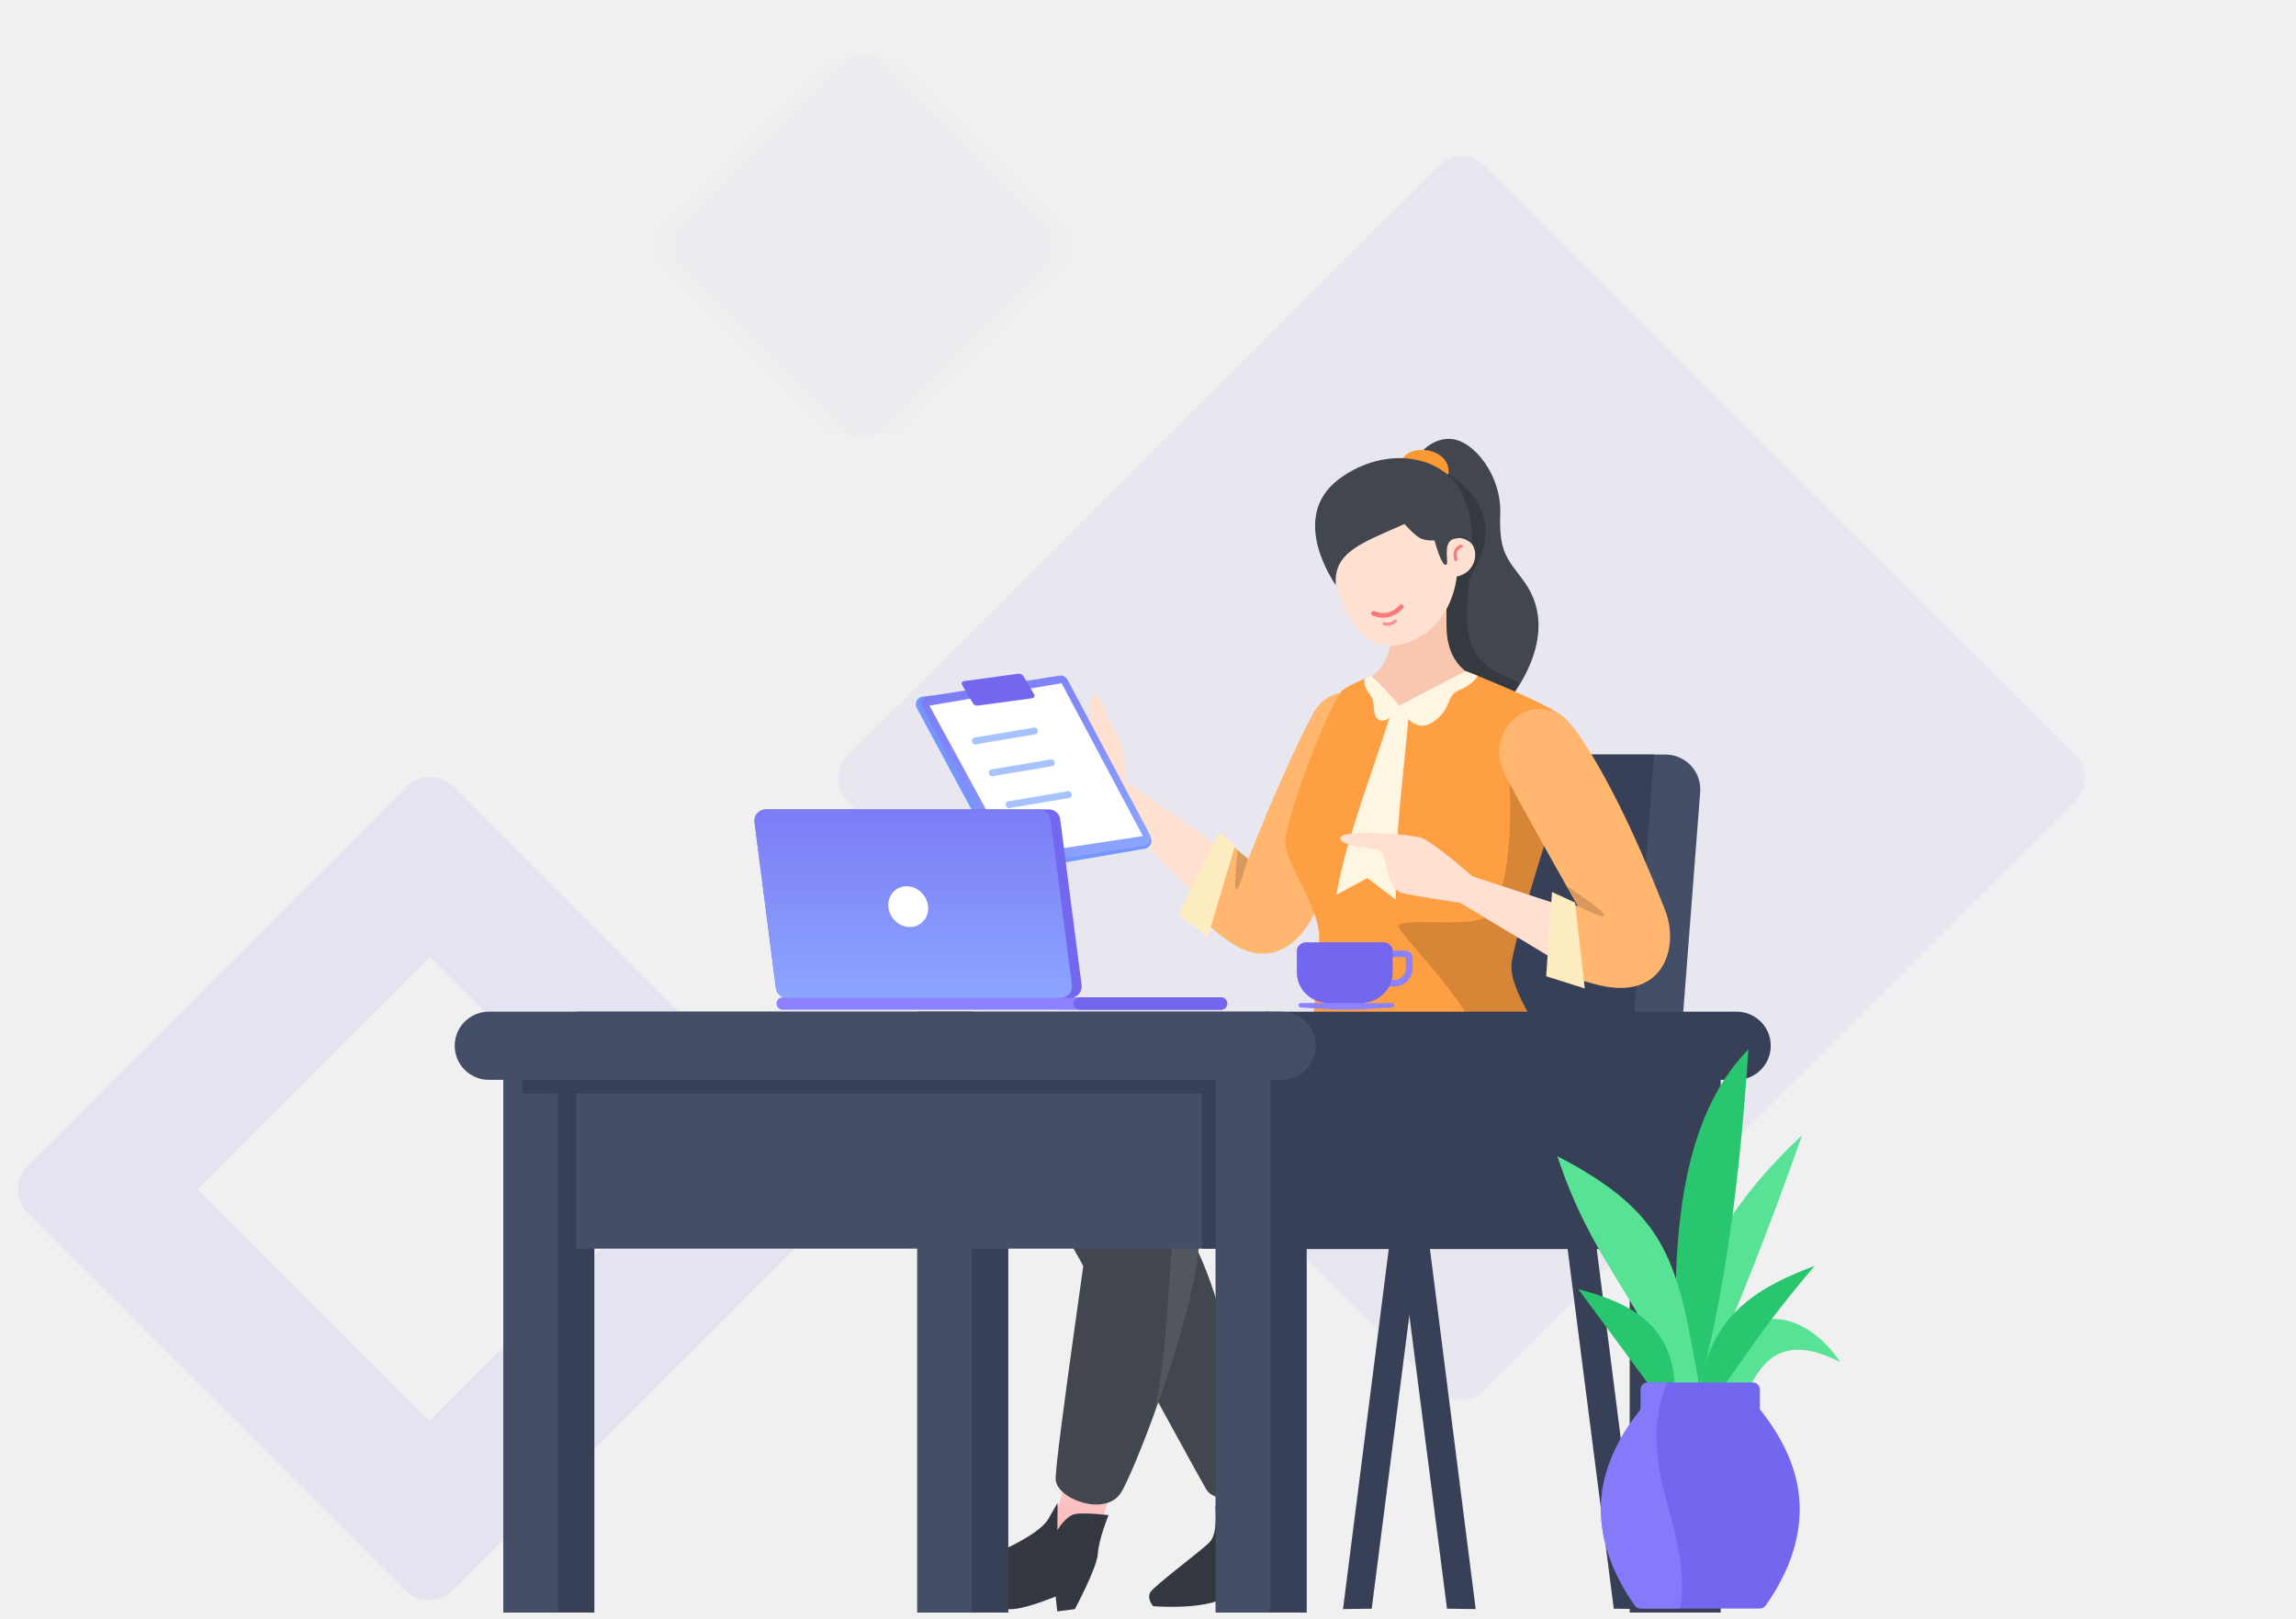
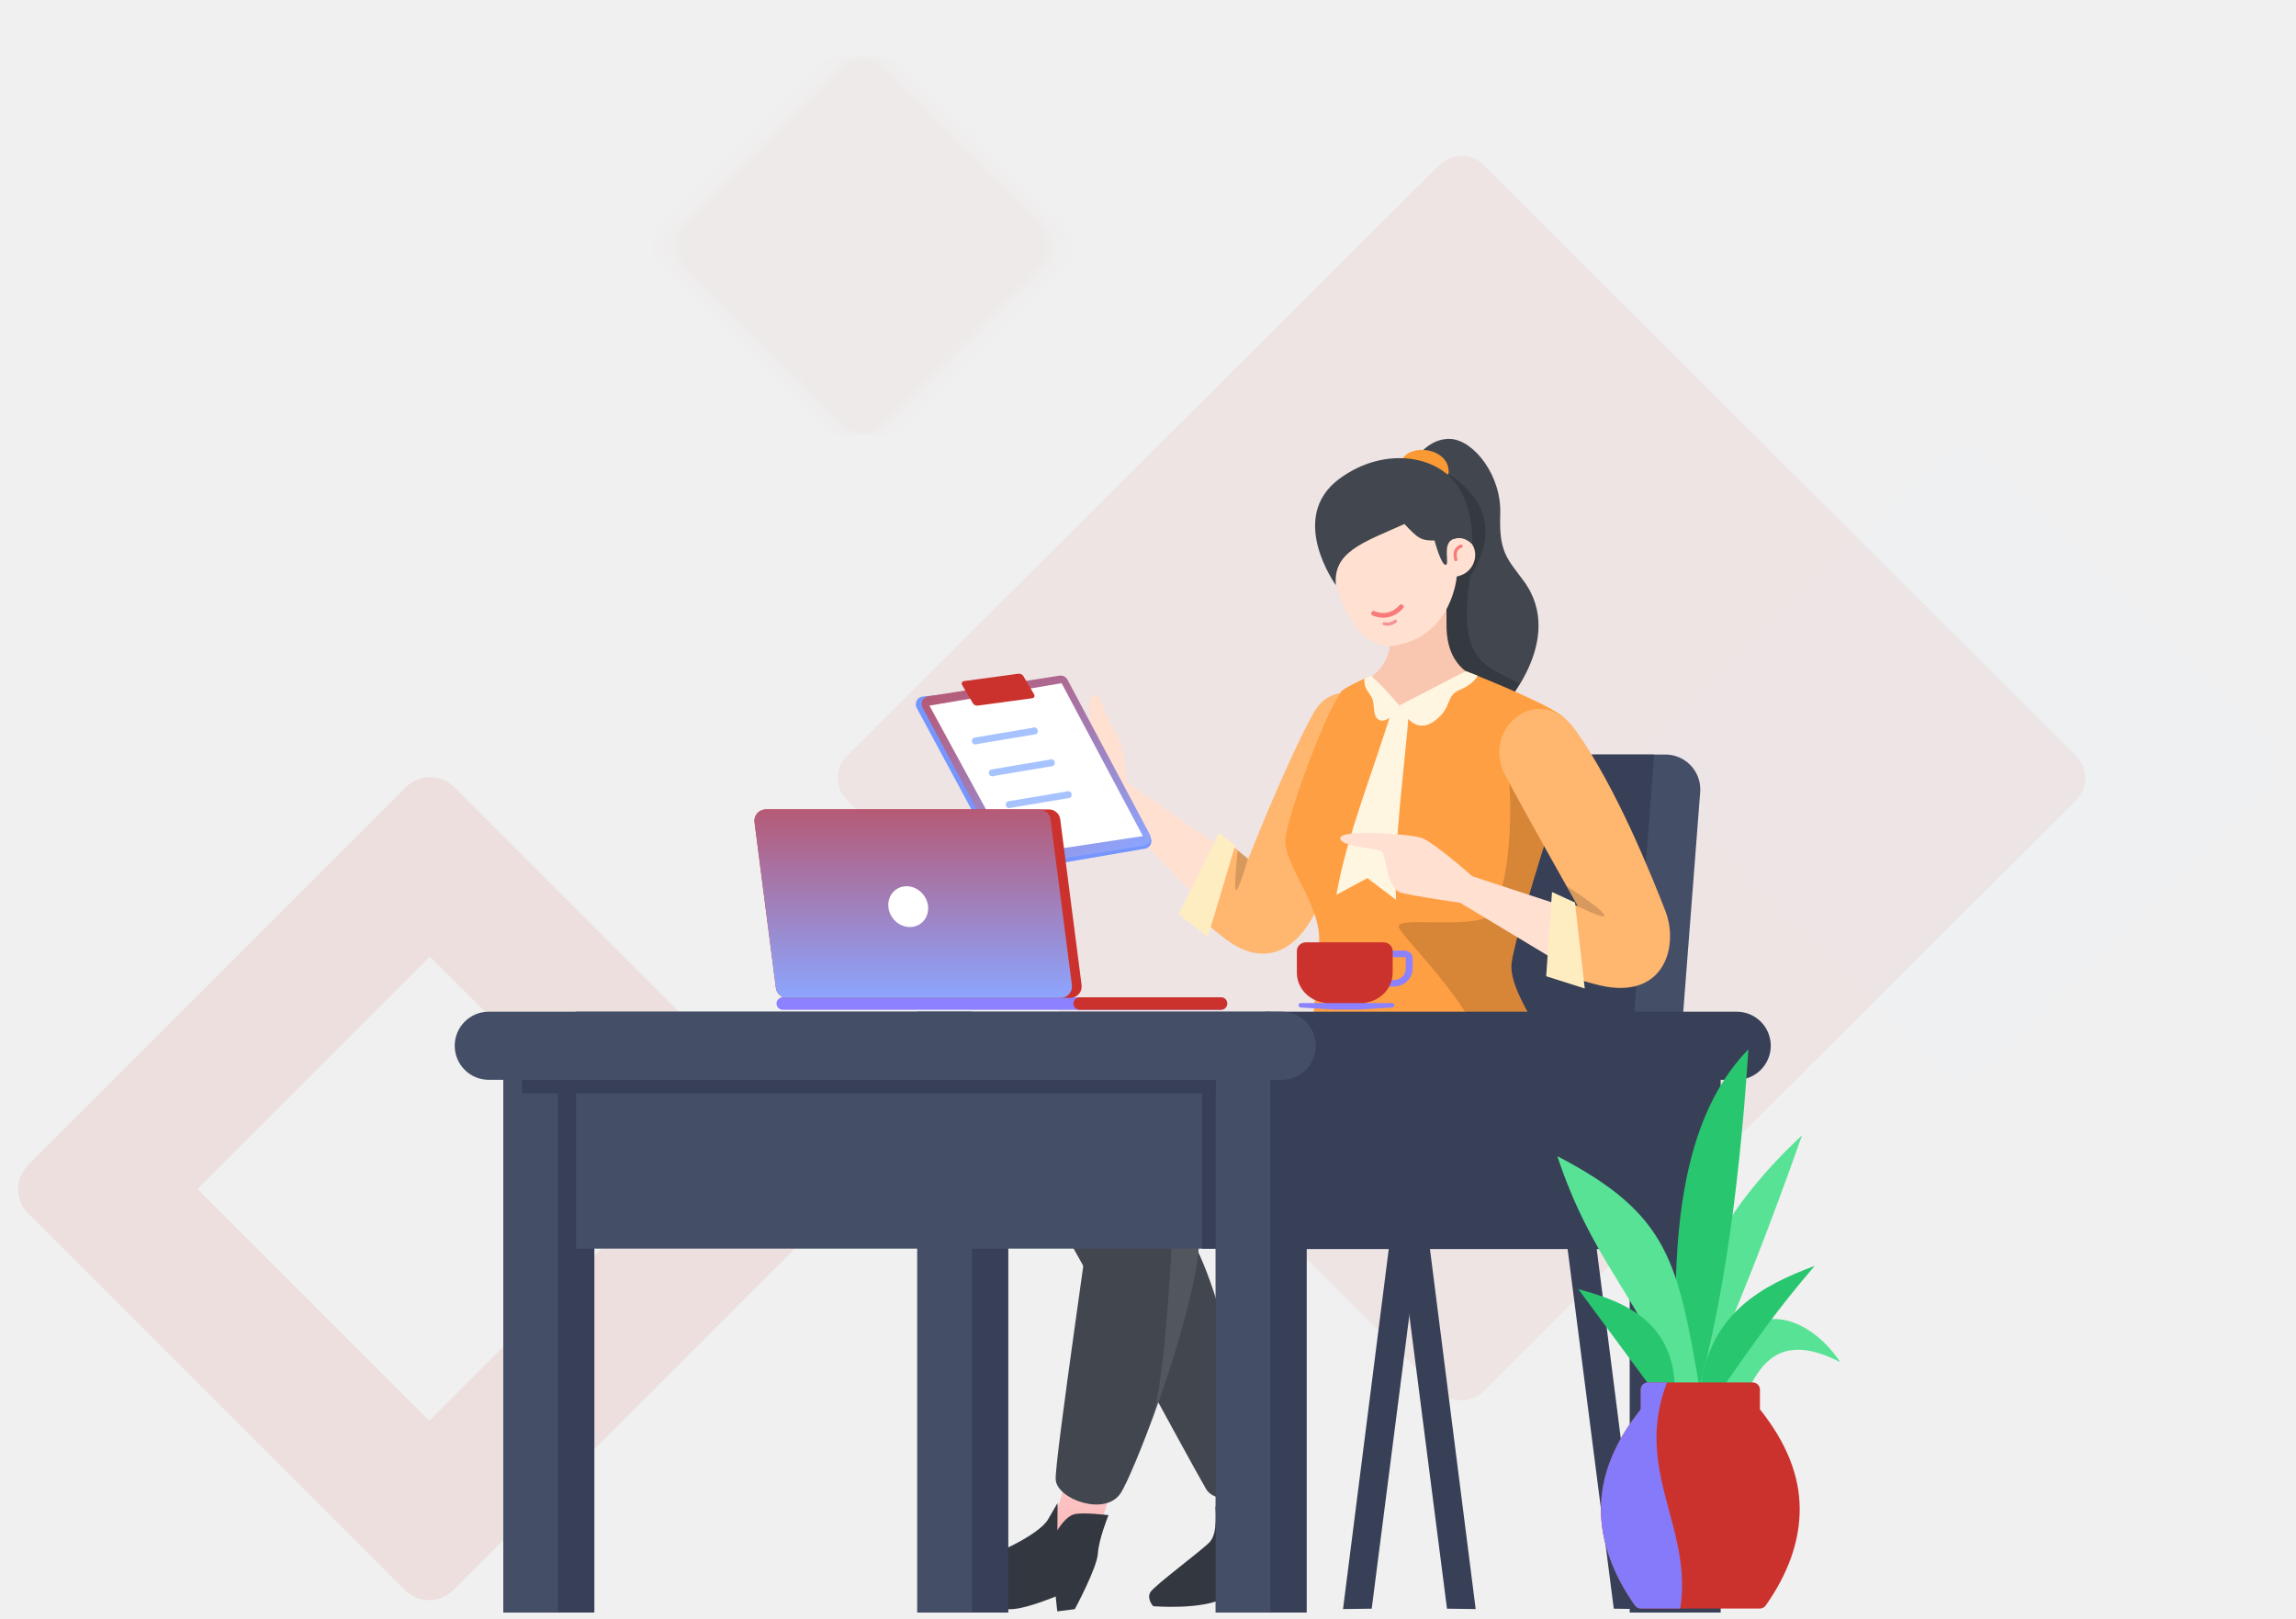
<svg xmlns="http://www.w3.org/2000/svg" xmlns:xlink="http://www.w3.org/1999/xlink" width="729px" height="514px" viewBox="0 0 729 514" version="1.1">
  <defs>
    <filter x="-9.8%" y="-9.8%" width="119.7%" height="119.7%" filterUnits="objectBoundingBox" id="filter-1">
      <feGaussianBlur stdDeviation="3" in="SourceGraphic" />
    </filter>
    <linearGradient x1="43.252%" y1="-28.186%" x2="50%" y2="91.05%" id="linearGradient-2">
      <stop stop-color="#FDC6C6" offset="0%" />
      <stop stop-color="#FAB2B2" offset="100%" />
    </linearGradient>
    <linearGradient x1="42.314%" y1="8.689%" x2="50%" y2="71.69%" id="linearGradient-3">
      <stop stop-color="#FDC6C6" offset="0%" />
      <stop stop-color="#FAB2B2" offset="100%" />
    </linearGradient>
    <linearGradient x1="68.669%" y1="-53.107%" x2="68.669%" y2="100%" id="linearGradient-4">
-       <stop stop-color="#7367F0" offset="0%" />
+       <stop stop-color="#cc322d" offset="0%" />
      <stop stop-color="#8CA5FF" offset="100%" />
    </linearGradient>
    <linearGradient x1="68.669%" y1="-53.107%" x2="68.669%" y2="100%" id="linearGradient-5">
-       <stop stop-color="#7367F0" offset="0%" />
+       <stop stop-color="#cc322d" offset="0%" />
      <stop stop-color="#8CA5FF" offset="100%" />
    </linearGradient>
    <path d="M14.916,0.122 L48.19,0.122 C49.457,0.122 50.484,1.142 50.484,2.401 L50.484,8.668 C58.898,19.208 63.105,29.748 63.105,40.288 C63.105,50.503 59.513,60.718 52.328,70.934 C51.898,71.544 51.196,71.907 50.446,71.907 L12.659,71.907 C11.909,71.907 11.207,71.544 10.778,70.934 C3.593,60.718 0,50.503 0,40.288 C0,29.946 4.05,19.605 12.149,9.264 L12.621,8.668 L12.621,2.401 C12.621,1.142 13.648,0.122 14.916,0.122 Z" id="path-6" />
  </defs>
  <g id="📝-Pages-New" stroke="none" stroke-width="1" fill="none" fillRule="evenodd">
    <g id="Verify-Email" transform="translate(-113, -277)">
      <g id="verify-email-illustration" transform="translate(113, 290)">
        <g id="Shape" transform="translate(0.5, 0)">
          <path d="M558.525,155.012 L686.343,155.169 C691.856,155.176 696.324,159.644 696.331,165.157 L696.488,292.975 C696.494,298.498 692.023,302.981 686.5,302.988 C686.492,302.988 686.484,302.988 686.475,302.988 L558.657,302.831 C553.144,302.824 548.676,298.356 548.669,292.843 L548.512,165.025 C548.506,159.502 552.977,155.019 558.5,155.012 C558.508,155.012 558.516,155.012 558.525,155.012 Z" id="Rectangle" fill="#BFE7FF" opacity="0.04" transform="translate(622.5, 229) rotate(-45) translate(-622.5, -229) " />
-           <path d="M237.807,19.423 L309.025,19.511 C314.539,19.517 319.006,23.985 319.013,29.498 L319.101,100.717 C319.107,106.239 314.636,110.722 309.113,110.729 C309.105,110.729 309.097,110.729 309.088,110.729 L237.87,110.641 C232.357,110.635 227.889,106.167 227.882,100.654 L227.795,29.435 C227.788,23.912 232.26,19.43 237.783,19.423 C237.791,19.423 237.799,19.423 237.807,19.423 Z" id="Rectangle" fill="#7367F0" opacity="0.038" filter="url(#filter-1)" transform="translate(273.4478, 65.07592) rotate(-45) translate(-273.4478, -65.07592) " />
-           <path d="M330.589,91.106 L596.189,91.433 C601.702,91.44 606.17,95.907 606.177,101.42 L606.503,367.021 C606.51,372.544 602.038,377.026 596.515,377.033 C596.507,377.033 596.499,377.033 596.491,377.033 L330.891,376.707 C325.377,376.7 320.91,372.232 320.903,366.719 L320.576,101.119 C320.57,95.596 325.041,91.113 330.564,91.106 C330.572,91.106 330.581,91.106 330.589,91.106 Z" id="Rectangle" fill="#7367F0" opacity="0.066" transform="translate(463.5398, 234.0697) rotate(-45) translate(-463.5398, -234.0697) " />
-           <path d="M220.715,269 C226.72,269 231.588,273.856 231.588,279.846 L231.588,449.044 C231.588,455.034 226.72,459.89 220.715,459.89 L51.102,459.89 C45.097,459.89 40.229,455.034 40.229,449.044 L40.229,279.846 C40.229,273.856 45.097,269 51.102,269 L220.715,269 Z M188.097,312.384 L83.72,312.384 L83.72,416.505 L188.097,416.505 L188.097,312.384 Z" id="Rectangle" fill="#7367F0" fillRule="nonzero" opacity="0.09" transform="translate(135.9084, 364.445) rotate(-45) translate(-135.9084, -364.445) " />
+           <path d="M237.807,19.423 L309.025,19.511 C314.539,19.517 319.006,23.985 319.013,29.498 L319.101,100.717 C319.107,106.239 314.636,110.722 309.113,110.729 C309.105,110.729 309.097,110.729 309.088,110.729 L237.87,110.641 C232.357,110.635 227.889,106.167 227.882,100.654 L227.795,29.435 C227.788,23.912 232.26,19.43 237.783,19.423 C237.791,19.423 237.799,19.423 237.807,19.423 Z" id="Rectangle" fill="#cc322d" opacity="0.038" filter="url(#filter-1)" transform="translate(273.4478, 65.07592) rotate(-45) translate(-273.4478, -65.07592) " />
+           <path d="M330.589,91.106 L596.189,91.433 C601.702,91.44 606.17,95.907 606.177,101.42 L606.503,367.021 C606.51,372.544 602.038,377.026 596.515,377.033 C596.507,377.033 596.499,377.033 596.491,377.033 L330.891,376.707 C325.377,376.7 320.91,372.232 320.903,366.719 L320.576,101.119 C320.57,95.596 325.041,91.113 330.564,91.106 C330.572,91.106 330.581,91.106 330.589,91.106 Z" id="Rectangle" fill="#cc322d" opacity="0.066" transform="translate(463.5398, 234.0697) rotate(-45) translate(-463.5398, -234.0697) " />
+           <path d="M220.715,269 C226.72,269 231.588,273.856 231.588,279.846 L231.588,449.044 C231.588,455.034 226.72,459.89 220.715,459.89 L51.102,459.89 C45.097,459.89 40.229,455.034 40.229,449.044 L40.229,279.846 C40.229,273.856 45.097,269 51.102,269 L220.715,269 Z M188.097,312.384 L83.72,312.384 L83.72,416.505 L188.097,416.505 L188.097,312.384 Z" id="Rectangle" fill="#cc322d" fillRule="nonzero" opacity="0.09" transform="translate(135.9084, 364.445) rotate(-45) translate(-135.9084, -364.445) " />
        </g>
        <g id="Illustration" transform="translate(143.5, 122)">
          <g id="Chair4" transform="translate(228.7688, 104.5922)">
            <polygon id="Path" fill="#374057" points="71.522 134.586 54.153 271.344 63.26 271.224 80.628 135.866" />
            <polygon id="Path" fill="#374057" transform="translate(83.03507, 202.9649) scale(-1, 1) translate(-83.03507, -202.9649) " points="87.166 134.586 69.798 271.344 78.904 271.224 96.273 135.866" />
            <polygon id="Path" fill="#374057" transform="translate(135.985, 202.9649) scale(-1, 1) translate(-135.985, -202.9649) " points="140.116 134.586 122.747 271.344 131.854 271.224 149.222 135.866" />
            <path d="M0,144.995 L0,138.596 C1.73433191e-14,132.472 4.964,127.508 11.088,127.508 L76.885,127.508 C82.605,127.508 87.386,123.156 87.924,117.462 L98.061,10.046 C98.599,4.351 103.38,5.88268166e-15 109.1,0 L156.501,0 C162.625,1.69683486e-14 167.589,4.964 167.589,11.088 C167.589,11.372 167.578,11.657 167.556,11.94 L157.232,145.847 C156.787,151.623 151.97,156.083 146.177,156.083 L11.088,156.083 C4.964,156.083 9.63172524e-15,151.119 0,144.995 Z" id="Path" fill="#454E67" />
            <path d="M152.955,-4.54747351e-13 L142.793,131.442 C142.347,137.217 137.53,141.675 131.738,141.675 L0,141.675 L0,138.233 C-1.88432012e-14,132.11 4.964,127.145 11.088,127.145 L76.675,127.145 C82.394,127.145 87.175,122.796 87.714,117.102 L97.847,10.043 C98.386,4.35 103.167,-4.44815005e-13 108.886,-4.54747351e-13 L152.955,-4.54747351e-13 Z" id="Combined-Shape" fill="#374057" />
          </g>
          <g id="Wom3.4" transform="translate(268.2937, 188.5) scale(-1, 1) translate(-268.2937, -188.5) translate(149.7937, 0)">
            <g id="LLeg" transform="translate(53.06011, 197.6413)">
              <path d="M93.573,133.787 C93.573,133.787 86.05,151.826 92.217,156.608 C98.393,161.391 110.405,173.217 110.405,173.217 L71.485,164.776 L81.093,131.681 L93.573,133.787 Z" id="Path" fill="url(#linearGradient-2)" />
              <path d="M91.338,145.666 C91.338,145.666 90.382,154.131 93.142,157.02 C95.902,159.907 110.846,170.903 112.016,172.989 C113.187,175.077 111.093,177.379 111.093,177.379 C111.093,177.379 94.952,178.781 87.693,174.37 C82.452,171.184 74.636,165.464 74.636,165.464 L72.566,171.089 L66.698,170.85 C66.698,170.85 65.921,163.918 67.313,160.595 C68.706,157.27 75.877,140.354 75.877,140.354 C75.877,140.354 78.638,142.833 81.571,144.082 C84.504,145.33 88.178,148.75 88.178,148.75 L91.338,145.666 Z" id="Path" fill="#323740" />
              <path d="M28.463,0.045 C41.548,0.629 114.377,16.716 127.609,19.449 C140.841,22.182 152.027,36.971 141.937,54.096 C130.605,73.319 101.365,127.913 94.266,140.22 C90.752,146.312 73.025,142.896 77.189,132.672 C84.951,113.613 88.556,65.735 108.346,48.277 C108.346,48.277 41.792,59.845 13.043,46.595 C-7.85,36.962 -3.124,-1.365 28.463,0.045 Z" id="Path" fill="#42474F" />
            </g>
            <g id="LArm" transform="translate(90.17256, 84.95714)">
              <path d="M82.631,28.292 C82.631,28.292 82.483,17.659 86.208,12.102 C89.932,6.545 90.08,0.642 92.898,0.835 C95.717,1.028 92.926,14.748 92.926,14.748 C92.926,14.748 96.503,13.384 99.072,11.658 C101.641,9.932 109.432,1.423 111.252,2.931 C114.339,5.5 109.367,19.992 106.659,22.889 C103.942,25.787 89.1,35.318 89.1,35.318 L52.747,72.442 L45.922,53.582 L82.631,28.292 Z" id="Path" fill="#FFE0D1" />
              <path d="M2.218,24.785 C8.305,38.884 19.45,64.786 24.045,72.513 C29.803,82.191 38.883,86.454 49.514,79.274 C51.396,78.003 55.203,74.94 60.935,70.085 L50.53,47.216 C46.031,50.925 43.781,52.779 43.781,52.779 C43.781,52.779 32.358,23.534 23.168,6.593 C15.21,-8.064 -7.047,3.35 2.218,24.785 Z" id="Path" fill="#FFB66F" />
              <path d="M43.899,52.794 C45.945,59.723 47.207,62.987 47.685,62.585 C48.163,62.184 47.98,58.015 47.137,50.078 L43.899,52.794 Z" id="Path" fill-opacity="0.16" fill="#000000" />
              <polygon id="Path-65" fill="#FFEDC2" points="47.944 48.482 56.645 77.584 65.887 70.34 53.024 44.541" />
            </g>
            <g id="Head" transform="translate(35.1804, 0)">
              <g id="Group-21" transform="translate(33.16312, 49.21262) rotate(12) translate(-33.16312, -49.21262) translate(9.663122, 4.712621)">
                <path d="M28.359,4.77 C28.359,4.77 22.321,-1.653 15.347,0.408 C8.374,2.469 2.067,15.102 5.062,26.977 C8.042,38.853 5.803,41.297 2.188,49.301 C-7.523,70.832 18.237,88.145 18.237,88.145 L46.31,82.186 L36.282,29.745 L28.359,4.77 Z" id="Path" fill="#42474F" />
                <path d="M18.141,11.452 C1.787,28.575 15.971,41.399 18.643,44.549 C27.826,69.656 20.521,72.598 10.301,80.817 L15.796,87.088 L31.549,80.511 L31.043,10.075 L18.141,11.452 Z" id="Path-50" fill-opacity="0.199" fill="#000000" />
              </g>
              <path d="M25.565,80.199 C25.565,80.199 35.533,78.198 35.829,64.233 C36.125,50.268 34.483,45.501 34.483,45.501 L53.281,45.162 C53.281,45.162 53.486,60.726 53.489,66.355 C53.497,80.043 64.046,81.631 64.046,81.631 C64.046,81.631 61.853,92.458 44.82,93.415 C31.521,94.163 25.565,80.199 25.565,80.199 Z" id="Path" fill="#F9C7B0" />
              <g id="Group-20" transform="translate(51.64186, 39.99331) rotate(12) translate(-51.64186, -39.99331) translate(26.64186, 9.99331)">
                <path d="M3.768,9.285 C1.424,1.549 14.02,-3.131 17.721,2.443 C17.721,2.443 19.535,7.725 15.753,10.741 C10.635,14.809 3.768,9.285 3.768,9.285 Z" id="Path" fill="#FB9934" />
                <path d="M6.346,29.948 C-2.04,29.624 -0.672,41.884 8.039,41.867 C8.039,41.867 13.099,59.283 30.664,59.283 C44.93,59.283 45.858,38.985 45.988,34.935 C46.127,30.618 46.145,16.434 46.145,16.434 L6.019,16.415 L6.346,29.948 Z" id="Path" fill="#FFE0D1" />
                <path d="M10.746,37.508 C12.173,37.119 12.56,29.202 12.56,29.202 C16.832,28.355 17.584,27.392 20.813,22.102 C35.151,25.154 44.886,26.086 46.145,36.572 C46.145,36.572 56.913,12.36 38.046,3.755 C21.451,-3.804 3.941,3.298 0.886,16.498 C-1.278,25.816 1.203,32.66 1.203,32.66 C1.203,32.66 3.376,29.202 6.945,30.066 C10.513,30.929 9.318,37.898 10.746,37.508 Z" id="Path" fill="#42474F" />
                <path d="M27.588,46.185 C27.588,46.185 30.474,50.843 36.107,49.189" id="Path" stroke="#F77B7B" stroke-width="1.5" stroke-linecap="round" transform="translate(31.84753, 47.86466) rotate(-18) translate(-31.84753, -47.86466) " />
                <path d="M30.033,51.744 C31.355,52.299 32.609,52.298 33.706,51.662" id="Path" stroke="#F49494" stroke-linecap="round" transform="translate(31.8695, 51.90594) rotate(2) translate(-31.8695, -51.90594) " />
                <path d="M6.733,36.748 C7.259,34.852 7.025,33.195 5.139,32.437" id="Path-8" stroke="#F77B7B" stroke-linecap="round" transform="translate(6.058119, 34.59279) rotate(-13) translate(-6.058119, -34.59279) " />
              </g>
            </g>
            <g id="Group-19" transform="translate(30.63051, 78.10247)">
              <path d="M64.666,1.663 C64.895,1.651 72.933,5.174 73.859,6.532 C79.889,15.379 90.961,46.516 91.531,53.271 C92.173,61.063 80.941,73.475 80.804,84.754 C80.681,96.035 85.608,130.001 83.697,133.174 C81.801,136.347 69.339,151.419 66.739,151.48 C64.125,151.542 62.173,143.629 58.213,143.801 C54.268,143.973 46.042,154.464 42.494,154.39 C38.962,154.312 2.357,131.123 5.155,124.516 C7.968,117.909 21.026,101.49 19.696,92.487 C18.381,83.487 7.876,50.259 4.084,38.951 C0.308,27.642 -2.735,18.633 4.314,13.767 C11.363,8.901 34.299,0 34.299,0 L54.834,11.487 C54.834,11.487 63.473,1.72 64.666,1.663 Z" id="Path" fill="#FF9F43" />
              <path d="M57.364,11.168 C63.523,31.649 71.976,51.83 75.361,71.035 L65.514,65.73 L56.432,72.612 C57.073,52.645 53.721,31.68 52.18,11.168 L57.364,11.168 Z" id="Path" fill="#FFF6E1" />
              <path d="M21.39,26.894 L21.156,28.55 C18.397,49.118 21.662,74.076 27.321,77.884 C33.097,81.771 55.58,77.956 55.58,81.034 C55.58,84.113 24.51,112.323 29.611,125.809 C32.415,133.224 31.476,139.818 26.794,145.592 L25.434,144.678 C14.822,137.48 3.556,128.291 5.155,124.516 C7.968,117.909 21.026,101.49 19.696,92.487 C18.434,83.847 8.702,52.879 4.571,40.41 L3.255,36.457 C1.725,31.821 0.452,27.623 0.144,24 L1.094,23.384 C16.269,13.657 23.034,14.827 21.39,26.894 L21.39,26.894 Z" id="Path" fill-opacity="0.16" fill="#000000" />
              <path d="M30.508,1.45 L34.299,0 L55.284,10.893 C55.284,10.893 51.338,20.934 44.351,15.934 C38.361,11.658 40.888,7.895 36.193,5.954 C31.514,4.013 30.508,1.45 30.508,1.45 Z" id="Path" fill="#FFF6E1" />
              <path d="M55.284,10.893 C56.806,14.271 59.899,16.246 61.497,15.632 C64.136,14.618 63.003,10.579 64.043,8.539 C64.788,7.091 65.27,6.872 65.922,5.513 C66.527,4.267 66.552,2.77 66.397,2.357 L64.332,1.419 C62.441,3.203 61.055,4.567 60.175,5.513 C59.079,6.692 57.448,8.485 55.284,10.893 Z" id="Path" fill="#FFF6E1" />
            </g>
            <g id="RArm" transform="translate(0, 90.08435)">
              <path d="M62.811,53.159 C62.811,53.159 75.166,42.238 78.948,40.971 C82.73,39.703 104.882,38.181 104.743,41.045 C104.583,44.113 92.686,43.936 91.453,45.446 C90.22,46.954 89.94,57.271 85.28,58.429 C80.629,59.587 66.686,61.584 66.686,61.584 L33.335,81.672 L31.91,63.318 L62.811,53.159 Z" id="Path" fill="#FFE0D1" />
              <path d="M29.941,6.92 C16.924,25.267 5.81,53.214 1.545,64.11 C-2.721,75.006 1.582,91.441 20.34,88.214 C22.452,87.851 25.876,86.941 30.613,85.485 L35.096,60.249 C31.241,61.866 29.314,62.674 29.314,62.674 C29.314,62.674 47.957,29.67 52.51,20.823 C60.114,6.047 41.407,-9.246 29.941,6.92 Z" id="Path" fill="#FFB66F" />
              <path d="M29.314,62.674 C23,65.754 20.241,66.616 21.035,65.261 C21.829,63.907 25.779,60.905 32.886,56.256 L29.314,62.674 Z" id="Path" fill-opacity="0.16" fill="#000000" />
              <polygon id="Path-64" fill="#FFEDC2" points="30.217 61.508 27.12 88.795 39.366 84.908 37.518 58.166" />
            </g>
            <g id="RLeg" transform="translate(30.1152, 191.9126)">
              <path d="M161.968,140.125 C161.968,140.125 161.741,157.986 176.477,164.663 C191.204,171.34 201.696,170.938 200.361,176.1 C199.025,181.262 160.693,181.054 157.114,177.016 C154.062,173.582 147.428,141.603 145.601,144.048 L161.968,140.125 Z" id="Path" fill="url(#linearGradient-3)" />
              <path d="M148.223,154.204 C148.223,154.204 151.32,161.789 151.593,166.385 C151.867,170.983 158.916,184.054 158.916,184.054 L164.486,184.752 L164.995,180.013 C164.995,180.013 173.056,183.444 178.113,183.992 C183.17,184.541 200.515,182.482 203.964,179.618 C207.414,176.756 205.671,172.726 195.715,170.27 C185.76,167.813 170.292,160.637 167.348,155.442 C164.405,150.246 164.387,150.38 164.387,150.38 L164.446,159.038 C164.446,159.038 161.898,154.481 158.891,153.873 C155.884,153.265 148.223,154.204 148.223,154.204 Z" id="Path" fill="#323740" />
              <path d="M11.841,0.253 C-4.665,25.092 -3.051,43.059 16.684,54.154 C41.965,68.366 119.937,51.719 119.937,51.719 C119.937,51.719 118.554,62.839 119.937,72.758 C123.549,98.662 140.729,141.819 144.363,147.242 C149.39,154.741 164.701,149.086 164.99,142.841 C165.278,136.597 153.447,56.848 151.648,41.64 C149.858,26.432 144.207,24.223 127.703,20.065 C123.912,19.11 79.073,7.982 74.966,8.306 C51.436,10.164 30.395,7.48 11.841,0.253 Z" id="Path" fill="#42474F" />
              <path d="M29.827,50.013 C55.424,52.877 123.19,46.973 125.912,49.656 C128.51,52.217 128.076,96.783 133.906,122.575 C128.164,106.947 121.948,87.179 119.937,72.758 C118.554,62.839 119.937,51.719 119.937,51.719 L117.29,52.246 C103.474,54.927 39.426,66.433 16.684,54.154 C3.345,46.951 -1.816,35.799 1.201,20.699 C4.839,38.513 14.382,48.284 29.827,50.013 Z" id="Path" fill-opacity="0.192" fill="#FFFFFF" opacity="0.44" />
              <ellipse id="Oval" fill-opacity="0.192" fill="#FFFFFF" transform="translate(162.5638, 43.6816) rotate(13) translate(-162.5638, -43.6816) " cx="162.564" cy="43.682" rx="4.302" ry="7.878" />
              <ellipse id="Oval" fill-opacity="0.192" fill="#FFFFFF" transform="translate(142.487, 38.66896) rotate(-16) translate(-142.487, -38.66896) " cx="142.487" cy="38.669" rx="5.736" ry="8.594" />
            </g>
          </g>
          <g id="Example-Task1" transform="translate(184.9933, 110.364) rotate(-28) translate(-184.9933, -110.364) translate(160.9933, 70.86401)">
            <g id="Group-3" transform="translate(-0, -0)">
              <path d="M3.995,1.475 L43.852,17.511 C44.763,17.877 45.37,18.75 45.396,19.731 L46.856,74.844 C46.892,76.205 45.818,77.337 44.458,77.373 C44.174,77.38 43.89,77.339 43.621,77.25 L2.636,63.721 C1.631,63.389 0.95,62.453 0.944,61.396 L0.611,3.775 C0.603,2.414 1.7,1.305 3.061,1.297 C3.381,1.295 3.698,1.356 3.995,1.475 Z" id="Rectangle" fill="#7596FF" fillRule="nonzero" />
              <path d="M5.56,2.216 L45.431,15.989 C46.424,16.332 47.091,17.267 47.091,18.318 L47.091,73.951 C47.091,75.311 45.988,76.415 44.627,76.415 C44.353,76.415 44.081,76.369 43.822,76.279 L3.951,62.507 C2.958,62.164 2.291,61.229 2.291,60.178 L2.291,4.545 C2.291,3.184 3.394,2.081 4.755,2.081 C5.029,2.081 5.301,2.127 5.56,2.216 Z" id="Rectangle" fill="url(#linearGradient-4)" />
              <polygon id="Rectangle" fill="#FFFFFF" fillRule="nonzero" points="4.521 5.018 44.912 18.427 44.912 73.408 5.071 59.393" />
-               <path d="M17.831,3.276 L34.216,9.332 C34.821,9.555 35.232,10.119 35.26,10.763 L35.552,17.495 C35.571,17.936 35.229,18.31 34.787,18.329 C34.681,18.333 34.575,18.317 34.475,18.28 L18.09,12.224 C17.485,12.001 17.074,11.437 17.046,10.793 L16.754,4.061 C16.735,3.62 17.077,3.246 17.519,3.227 C17.625,3.222 17.731,3.239 17.831,3.276 Z" id="Rectangle" fill="#7367F0" fillRule="nonzero" />
+               <path d="M17.831,3.276 L34.216,9.332 C34.821,9.555 35.232,10.119 35.26,10.763 L35.552,17.495 C35.571,17.936 35.229,18.31 34.787,18.329 C34.681,18.333 34.575,18.317 34.475,18.28 L18.09,12.224 C17.485,12.001 17.074,11.437 17.046,10.793 L16.754,4.061 C16.735,3.62 17.077,3.246 17.519,3.227 C17.625,3.222 17.731,3.239 17.831,3.276 Z" id="Rectangle" fill="#cc322d" fillRule="nonzero" />
              <path d="M30.126,26.615 C30.759,26.615 31.271,27.128 31.271,27.76 C31.271,28.348 30.829,28.832 30.259,28.898 L30.126,28.906 L12.167,22.906 C11.534,22.906 11.022,22.393 11.022,21.761 C11.022,21.173 11.464,20.689 12.034,20.623 L12.167,20.615 L30.126,26.615 Z" id="Path" fill="#A7C3FF" />
              <path d="M30.126,38.069 C30.759,38.069 31.271,38.582 31.271,39.215 C31.271,39.802 30.829,40.286 30.259,40.352 L30.126,40.36 L12.167,34.361 C11.534,34.361 11.022,33.848 11.022,33.215 C11.022,32.628 11.464,32.144 12.034,32.077 L12.167,32.07 L30.126,38.069 Z" id="Path" fill="#A7C3FF" />
              <path d="M30.126,49.524 C30.759,49.524 31.271,50.037 31.271,50.669 C31.271,51.257 30.829,51.741 30.259,51.807 L30.126,51.815 L12.167,45.815 C11.534,45.815 11.022,45.302 11.022,44.67 C11.022,44.082 11.464,43.598 12.034,43.532 L12.167,43.524 L30.126,49.524 Z" id="Path" fill="#A7C3FF" />
            </g>
          </g>
          <g id="Group-26" transform="translate(0, 186.2476)">
            <g id="Group-25" transform="translate(16.32273, 0)">
              <polygon id="Rectangle" fill="#374057" points="131.436 7.212 160.326 7.212 160.326 190.791 131.436 190.791" />
              <polygon id="Rectangle" fill="#454E67" points="131.436 -3.38912548e-13 148.77 -3.38912548e-13 148.77 190.791 131.436 190.791" />
              <polygon id="Rectangle" fill="#374057" points="1.98457179e-15 7.212 143.003 7.212 143.003 62.273 28.89 62.273 28.89 190.791 1.98457179e-15 190.791" />
              <polygon id="Rectangle" fill="#454E67" points="1.92443325e-15 7.212 17.334 7.212 17.334 190.791 1.92443325e-15 190.791" />
            </g>
            <g id="Group-25">
              <polygon id="Rectangle" fill="#374057" points="373.942 7.212 402.831 7.212 402.831 190.791 373.942 190.791" />
              <polygon id="Rectangle" fill="#374057" points="242.506 7.212 385.509 7.212 385.509 75.37 271.395 75.37 271.395 190.791 242.506 190.791" />
              <polygon id="Rectangle" fill="#454E67" points="39.423 -5.34581367e-13 259.672 -7.68684406e-13 259.672 75.236 39.423 75.236" />
              <polygon id="Rectangle" fill="#374057" points="238.172 7.212 255.506 7.212 255.506 75.236 238.172 75.236" />
              <polygon id="Rectangle" fill="#454E67" points="242.506 7.212 259.839 7.212 259.839 190.791 242.506 190.791" />
              <path d="M259.171,0 L407.914,0 C413.889,6.78810087e-16 418.732,4.844 418.732,10.818 C418.732,16.793 413.889,21.637 407.914,21.637 L259.171,21.637 C253.196,21.637 248.352,16.793 248.352,10.818 C248.352,4.844 253.196,1.09754675e-15 259.171,0 Z" id="Rectangle" fill="#374057" />
              <polygon id="Rectangle" fill="#374057" points="22.257 4.327 242.506 4.327 242.506 25.964 22.257 25.964" />
              <path d="M11.697,-3.38204986e-14 L263.466,-3.38204986e-14 C269.441,-5.62343274e-14 274.284,4.844 274.284,10.818 C274.284,16.793 269.441,21.637 263.466,21.637 L11.697,21.637 C5.722,21.637 0.879,16.793 0.879,10.818 C0.879,4.844 5.722,-3.27229518e-14 11.697,-3.38204986e-14 Z" id="Rectangle" fill="#454E67" />
            </g>
          </g>
          <g id="Cup" transform="translate(286.525, 175.2282) scale(-1, 1) translate(-286.525, -175.2282) translate(268.025, 164.2282)">
            <path d="M9.786,2.625 L2.535,2.625 C1.135,2.625 0,3.704 0,5.034 L0,8.333 C0,11.485 2.69,14.04 6.008,14.04 L9.786,14.04 C10.386,14.04 10.872,13.578 10.872,13.008 C10.872,12.438 10.386,11.976 9.786,11.976 L6.008,11.976 C3.89,11.976 2.173,10.345 2.173,8.333 L2.173,5.034 C2.173,4.844 2.335,4.69 2.535,4.69 L9.786,4.69 C10.386,4.69 10.872,4.228 10.872,3.658 C10.872,3.088 10.386,2.625 9.786,2.625 Z" id="Path" fill="#8C81FF" />
-             <path d="M33.862,0 C35.462,0 36.76,1.232 36.76,2.752 L36.76,9.633 C36.76,14.588 32.822,18.669 27.758,19.207 L27.757,20.643 L15.073,20.643 L15.073,19.175 C10.136,18.526 6.335,14.501 6.335,9.633 L6.335,2.752 C6.335,1.232 7.632,0 9.232,0 L33.862,0 Z" id="Path" fill="#7367F0" />
+             <path d="M33.862,0 C35.462,0 36.76,1.232 36.76,2.752 L36.76,9.633 C36.76,14.588 32.822,18.669 27.758,19.207 L27.757,20.643 L15.073,20.643 L15.073,19.175 C10.136,18.526 6.335,14.501 6.335,9.633 L6.335,2.752 C6.335,1.232 7.632,0 9.232,0 L33.862,0 Z" id="Path" fill="#cc322d" />
            <path d="M6.483,19.267 L35.532,19.267 C35.912,19.267 36.22,19.575 36.22,19.955 C36.22,20.342 35.919,20.662 35.533,20.687 L24.854,21.361 L24.854,21.361 L17.247,21.361 L6.482,20.686 C6.096,20.662 5.795,20.342 5.795,19.955 C5.795,19.575 6.103,19.267 6.483,19.267 Z" id="Rectangle" fill="#8C81FF" />
          </g>
          <g id="FacingBack-Laptop3" transform="translate(95.55, 122.0243)">
            <path d="M9.474,59.662 L148.626,59.662 C149.717,59.662 150.602,60.546 150.602,61.638 C150.602,62.729 149.717,63.613 148.626,63.613 L9.474,63.613 C8.383,63.613 7.499,62.729 7.499,61.638 C7.499,60.546 8.383,59.662 9.474,59.662 Z" id="Rectangle" fill="#8C81FF" />
-             <path d="M103.742,59.662 L148.626,59.662 C149.717,59.662 150.602,60.546 150.602,61.638 C150.602,62.729 149.717,63.613 148.626,63.613 L103.742,63.613 C102.651,63.613 101.766,62.729 101.766,61.638 C101.766,60.546 102.651,59.662 103.742,59.662 Z" id="Rectangle" fill="#7367F0" />
-             <path d="M4.094,0 L94.016,0 C95.826,-6.31990243e-15 97.355,1.344 97.586,3.14 L104.371,55.772 C104.625,57.744 103.232,59.548 101.26,59.803 C101.108,59.822 100.954,59.832 100.8,59.832 L10.879,59.832 C9.068,59.832 7.54,58.488 7.308,56.692 L0.523,4.06 C0.269,2.088 1.662,0.284 3.634,0.03 C3.786,0.01 3.94,1.80462652e-15 4.094,0 Z" id="Rectangle" fill="#7367F0" />
+             <path d="M103.742,59.662 L148.626,59.662 C149.717,59.662 150.602,60.546 150.602,61.638 C150.602,62.729 149.717,63.613 148.626,63.613 L103.742,63.613 C102.651,63.613 101.766,62.729 101.766,61.638 C101.766,60.546 102.651,59.662 103.742,59.662 Z" id="Rectangle" fill="#cc322d" />
+             <path d="M4.094,0 L94.016,0 C95.826,-6.31990243e-15 97.355,1.344 97.586,3.14 L104.371,55.772 C104.625,57.744 103.232,59.548 101.26,59.803 C101.108,59.822 100.954,59.832 100.8,59.832 L10.879,59.832 C9.068,59.832 7.54,58.488 7.308,56.692 L0.523,4.06 C0.269,2.088 1.662,0.284 3.634,0.03 C3.786,0.01 3.94,1.80462652e-15 4.094,0 Z" id="Rectangle" fill="#cc322d" />
            <path d="M4.094,0 L90.93,0 C92.741,-5.87581322e-15 94.269,1.344 94.501,3.14 L101.286,55.772 C101.54,57.744 100.147,59.548 98.175,59.803 C98.023,59.822 97.869,59.832 97.715,59.832 L10.879,59.832 C9.068,59.832 7.54,58.488 7.308,56.692 L0.523,4.06 C0.269,2.088 1.662,0.284 3.634,0.03 C3.786,0.01 3.94,4.02507257e-15 4.094,0 Z" id="Rectangle" fill="url(#linearGradient-5)" />
            <ellipse id="Oval" fill="#FFFFFF" transform="translate(49.31982, 30.86813) rotate(-37) translate(-49.31982, -30.86813) " cx="49.32" cy="30.868" rx="6.125" ry="6.672" />
          </g>
          <g id="Group-79" transform="translate(350.9625, 198.1748)">
            <g id="Group-86">
              <path d="M44.98,110.267 C56.922,83.297 67.771,55.599 77.703,27.289 C54.826,48.815 37.036,75.04 39.569,110.267 L44.98,110.267 Z" id="Path-113" fill="#57E295" />
              <path d="M38.615,113.083 C35.789,67.097 36.986,24.388 60.676,0 C57.408,50.491 51.296,86.06 43.554,113.083 L38.615,113.083 Z" id="Rectangle" fill="#28C76F" />
              <path d="M37.528,108.295 C24.293,76.159 10.993,66.947 4.60623539e-14,33.96 C35.979,52.585 38.234,67.964 45.296,108.295 L37.528,108.295 Z" id="Path-112" fill="#57E295" />
              <path d="M30.405,108.295 L6.662,76.159 C18.129,79.422 37.295,84.706 37.295,108.295 L30.405,108.295 Z" id="Path-114" fill="#28C76F" />
              <path d="M52.612,108.295 L60.532,108.295 C65.566,97.802 72.659,90.579 89.819,99.335 C78.571,82.231 55.492,77.054 52.612,108.295 Z" id="Path-116" fill="#57E295" />
              <path d="M45.326,108.295 L51.913,108.295 C64.001,91.036 69.199,83.516 81.709,68.778 C65.229,75.021 48.312,83.516 45.326,108.295 Z" id="Path-117" fill="#28C76F" />
            </g>
            <g id="Group-85" transform="translate(13.85192, 105.6817)">
              <mask id="mask-7" fill="white">
                <use xlink:href="#path-6" />
              </mask>
-               <use id="Rectangle" fill="#7367F0" xlink:href="#path-6" />
+               <use id="Rectangle" fill="#cc322d" xlink:href="#path-6" />
              <path d="M-8.032,-1.852 L21.8,-1.852 C7.518,31.164 35.69,50.716 21.8,83.607 L-8.032,83.607 L-8.032,-1.852 Z" id="Rectangle" fill="#857AF9" mask="url(#mask-7)" />
            </g>
          </g>
        </g>
      </g>
    </g>
  </g>
</svg>
